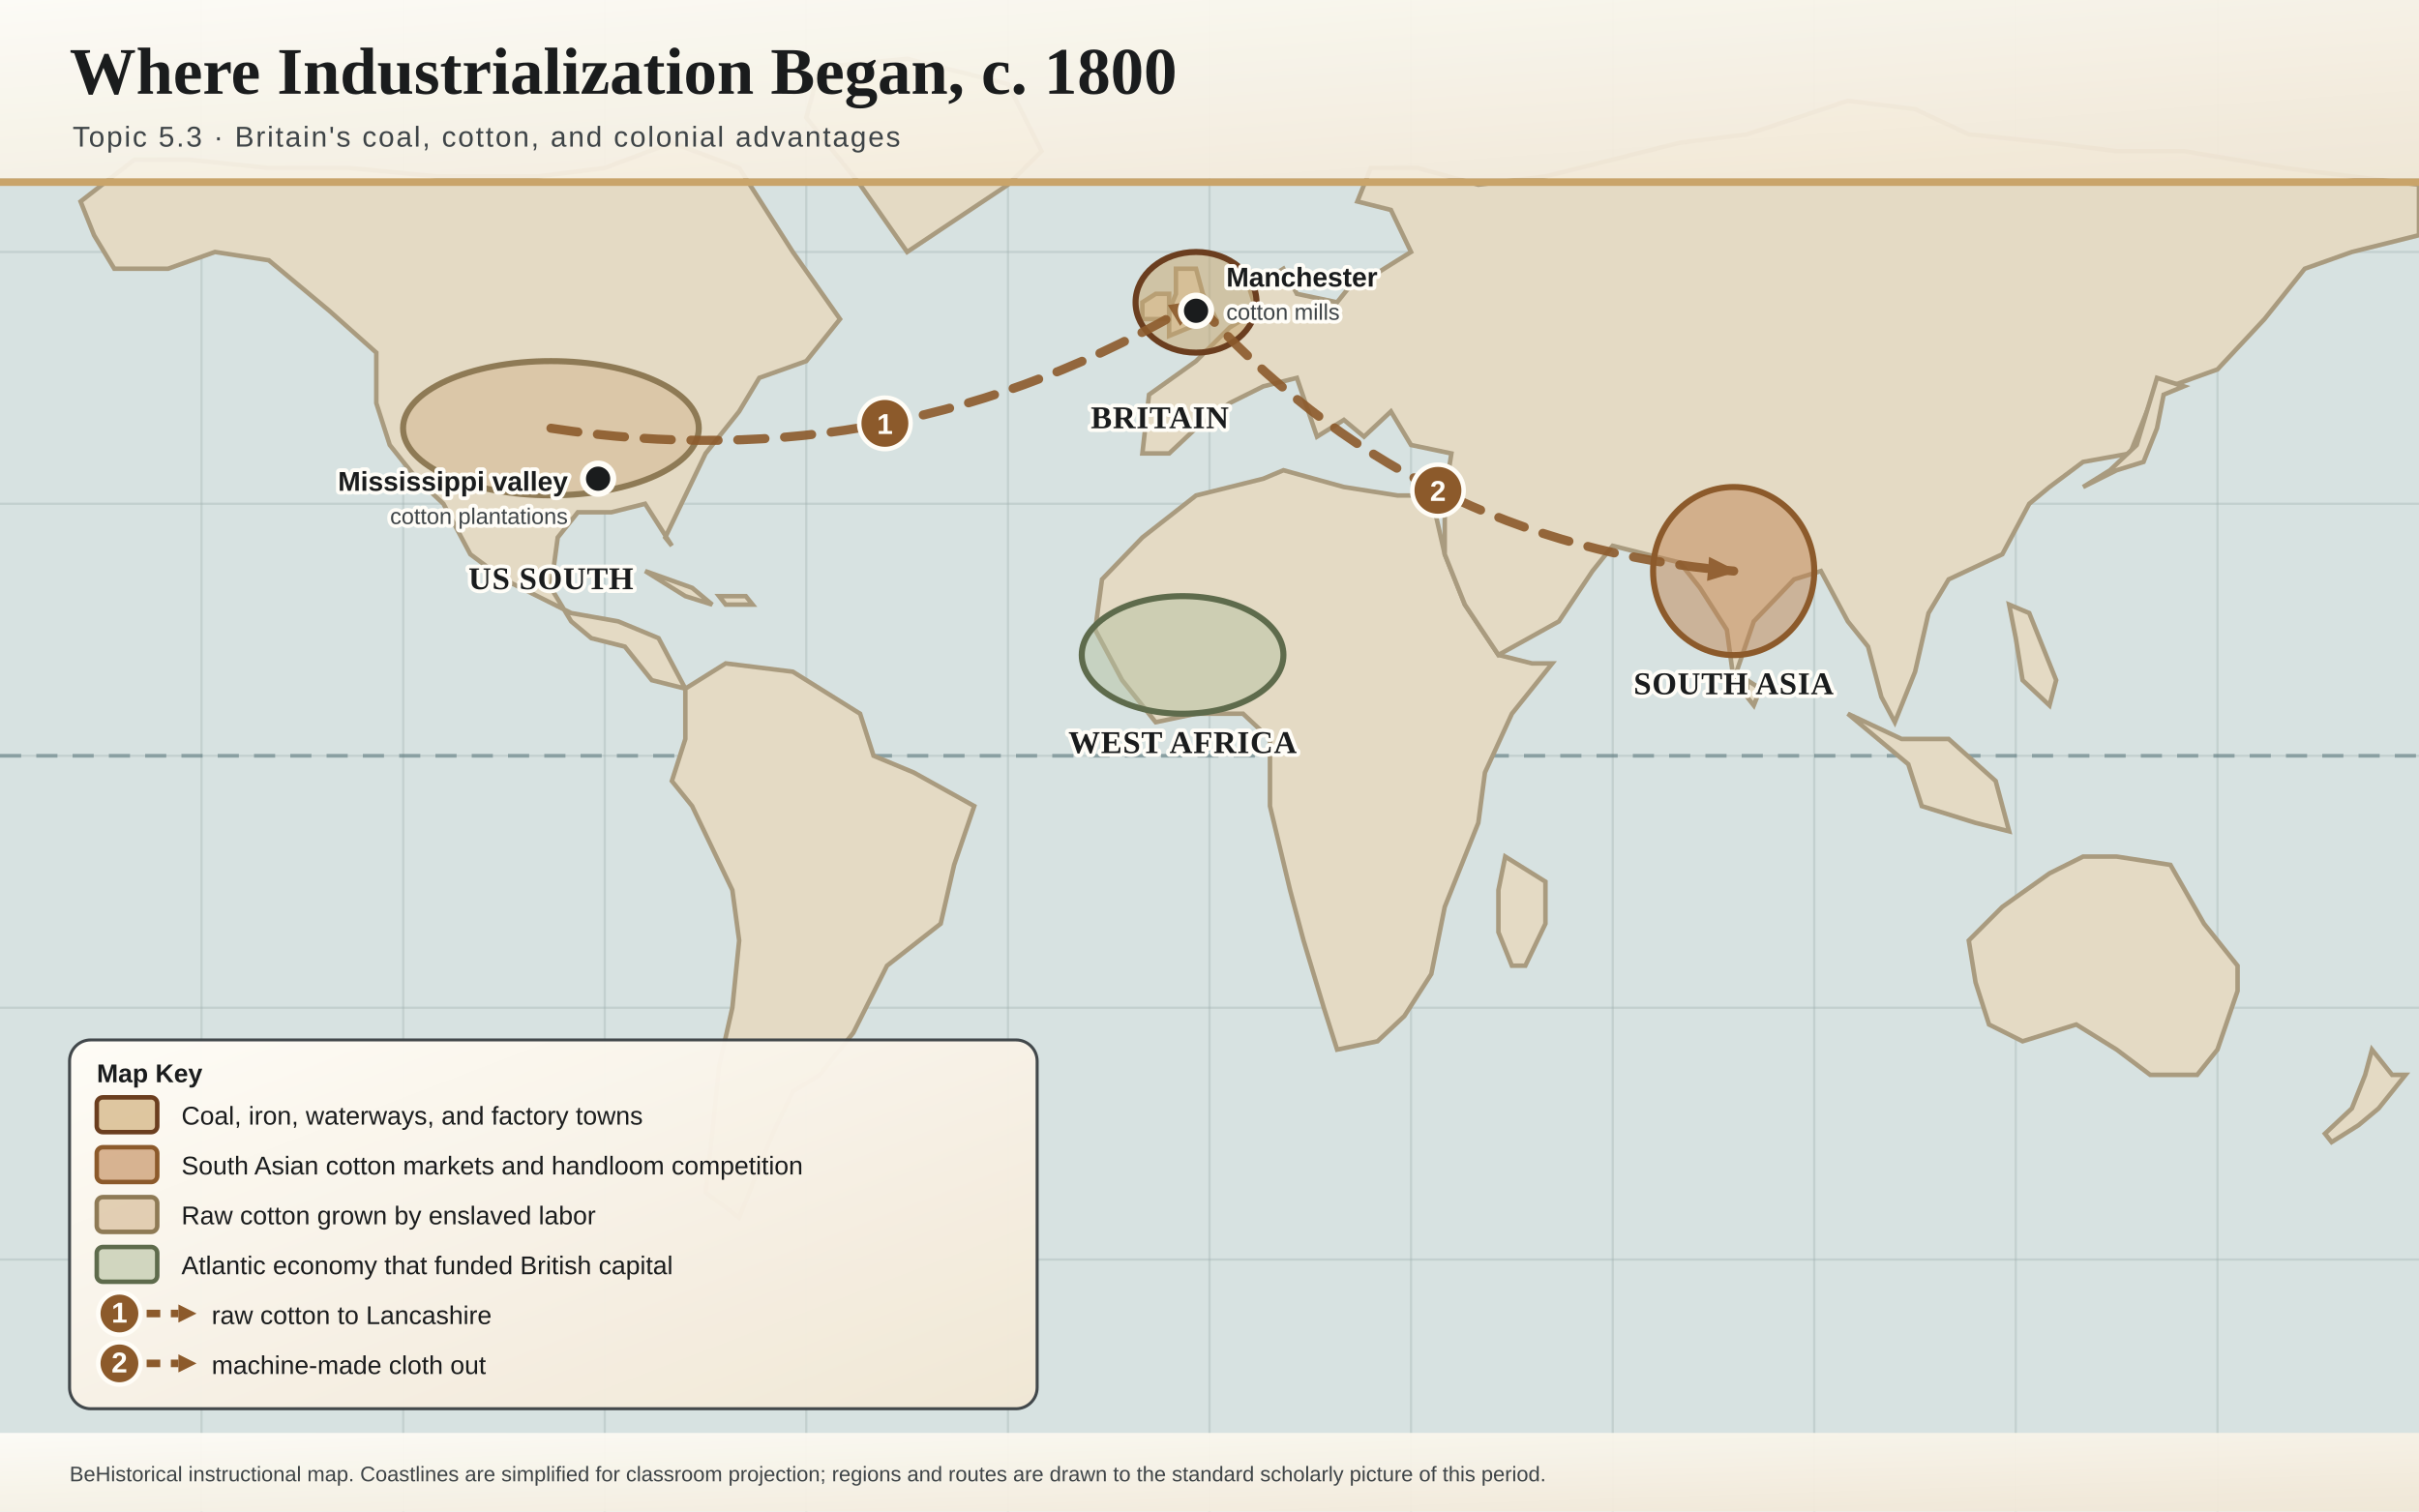
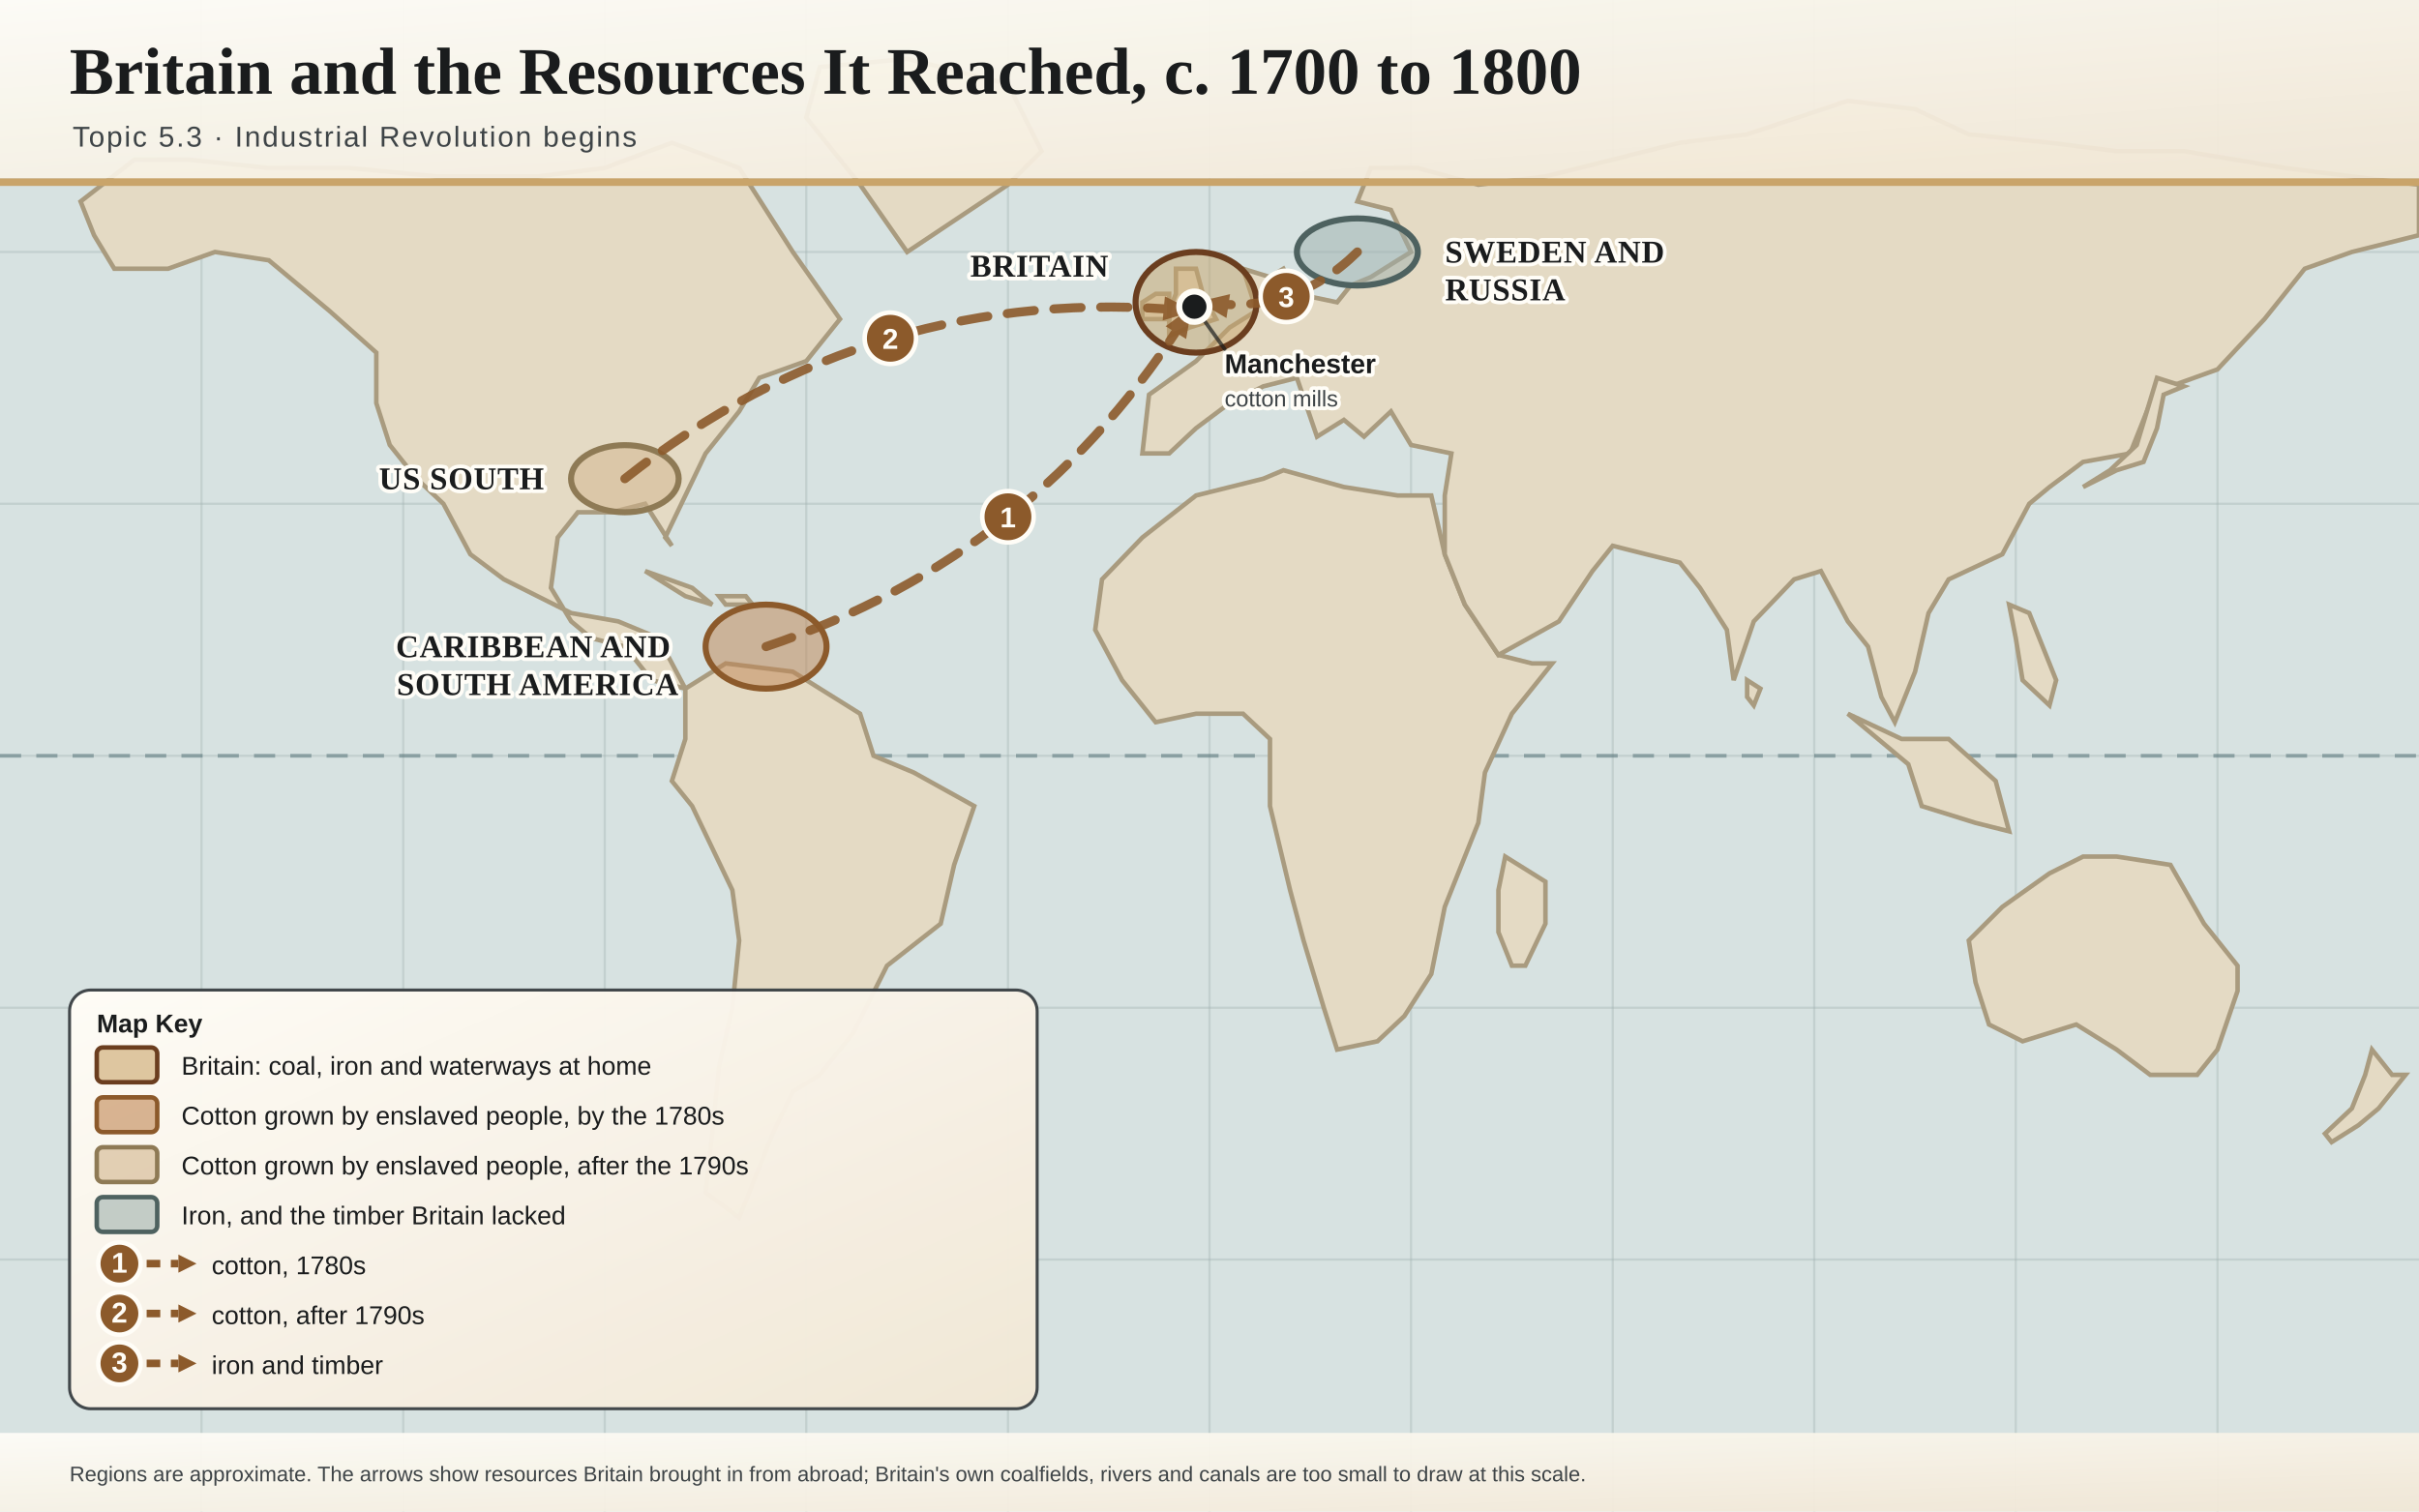
<svg xmlns="http://www.w3.org/2000/svg" width="1600" height="1000" viewBox="0 0 1600 1000" preserveAspectRatio="xMidYMid meet" role="img" aria-labelledby="map-title map-desc">
  <defs>
    <linearGradient id="paper" x1="0" x2="1" y1="0" y2="1">
      <stop offset="0" stop-color="#FFFDF7" />
      <stop offset="1" stop-color="#F1E7D5" />
    </linearGradient>
    <marker id="arrow" markerWidth="20" markerHeight="16" refX="17" refY="8" orient="auto" markerUnits="userSpaceOnUse">
      <path d="M0,0 L20,8 L0,16 Z" fill="#8C5A2B" />
    </marker>
    <style>
      .title{font-family:Georgia,'Times New Roman',serif;font-weight:700;font-size:44px;fill:#1A1C1D}
      .subtitle{font-family:Arial,Helvetica,sans-serif;font-size:19px;fill:#3E4447;letter-spacing:1.2px;text-transform:uppercase}
      .region{font-family:Georgia,'Times New Roman',serif;font-weight:700;font-size:21px;letter-spacing:.5px}
      .place{font-family:Arial,Helvetica,sans-serif;font-weight:700;font-size:18px;fill:#1A1C1D}
      .placenote{font-family:Arial,Helvetica,sans-serif;font-size:15px;fill:#3E4447}
      .small{font-family:Arial,Helvetica,sans-serif;font-size:17px;fill:#1A1C1D}
      .tiny{font-family:Arial,Helvetica,sans-serif;font-size:14px;fill:#3E4447}
      .badgenum{font-family:Arial,Helvetica,sans-serif;font-weight:700;font-size:19px;fill:#FFFDF7}
      .badge{fill:#8C5A2B;stroke:#FFFDF7;stroke-width:3}
      .halo{paint-order:stroke;stroke:#FFFDF7;stroke-width:5;stroke-linejoin:round}
      .city{fill:#1A1C1D;stroke:#FFFDF7;stroke-width:4}
      .leader{stroke:#1A1C1D;stroke-width:2.5;stroke-linecap:round;opacity:.7}
      .flow{fill:none;stroke:#8C5A2B;stroke-width:6;stroke-linecap:round;opacity:.9}
      #land path{fill:#E4DAC4;stroke:#A99B7F;stroke-width:3}
      #graticule line{stroke:#9FB0AE;stroke-width:1.5;opacity:.35}
    </style>
  </defs>
  <rect width="1600" height="1000" fill="#D7E2E1" />
  <g id="graticule">
    <line x1="133.3" y1="0" x2="133.3" y2="1000" />
    <line x1="266.7" y1="0" x2="266.7" y2="1000" />
    <line x1="400.0" y1="0" x2="400.0" y2="1000" />
    <line x1="533.3" y1="0" x2="533.3" y2="1000" />
    <line x1="666.7" y1="0" x2="666.7" y2="1000" />
    <line x1="800.0" y1="0" x2="800.0" y2="1000" />
    <line x1="933.3" y1="0" x2="933.3" y2="1000" />
    <line x1="1066.7" y1="0" x2="1066.7" y2="1000" />
    <line x1="1200.0" y1="0" x2="1200.0" y2="1000" />
    <line x1="1333.3" y1="0" x2="1333.3" y2="1000" />
    <line x1="1466.7" y1="0" x2="1466.7" y2="1000" />
    <line x1="0" y1="833.3" x2="1600" y2="833.3" />
    <line x1="0" y1="666.7" x2="1600" y2="666.7" />
    <line x1="0" y1="500.0" x2="1600" y2="500.0" />
    <line x1="0" y1="333.3" x2="1600" y2="333.3" />
    <line x1="0" y1="166.7" x2="1600" y2="166.7" />
  </g>
  <line x1="0" y1="500.0" x2="1600" y2="500.0" stroke="#4E6B72" stroke-width="2.5" stroke-dasharray="14 10" opacity=".5" />
  <g id="land">
    <path id="land-greenland" d="M600.0,166.7 L666.7,122.2 L688.9,100.0 L666.7,55.6 L600.0,38.9 L542.2,44.4 L533.3,77.8 L568.9,122.2 L600.0,166.7 Z" />
    <path id="land-northAmerica" d="M53.3,133.3 L88.9,105.6 L124.4,105.6 L177.8,111.1 L231.1,111.1 L288.9,116.7 L355.6,116.7 L400.0,111.1 L444.4,94.4 L488.9,111.1 L524.4,166.7 L555.6,211.1 L533.3,238.9 L502.2,250.0 L488.9,272.2 L466.7,300.0 L440.0,355.6 L444.4,361.1 L426.7,333.3 L404.4,338.9 L382.2,338.9 L368.9,355.6 L364.4,388.9 L377.8,411.1 L391.1,422.2 L413.3,427.8 L431.1,450.0 L453.3,455.6 L435.6,422.2 L408.9,411.1 L377.8,405.6 L333.3,383.3 L311.1,366.7 L293.3,333.3 L275.6,316.7 L257.8,294.4 L248.9,266.7 L248.9,233.3 L217.8,205.6 L177.8,172.2 L142.2,166.7 L111.1,177.8 L75.6,177.8 L62.2,155.6 L53.3,133.3 Z" />
    <path id="land-southAmerica" d="M453.3,455.6 L480.0,438.9 L524.4,444.4 L568.9,472.2 L577.8,500.0 L604.4,511.1 L644.4,533.3 L631.1,572.2 L622.2,611.1 L586.7,638.9 L564.4,683.3 L542.2,711.1 L524.4,722.2 L511.1,750.0 L497.8,783.3 L488.9,805.6 L466.7,788.9 L471.1,750.0 L475.6,705.6 L484.4,666.7 L488.9,622.2 L484.4,588.9 L457.8,533.3 L444.4,516.7 L453.3,488.9 L453.3,455.6 Z" />
    <path id="land-africa" d="M724.4,416.7 L728.9,383.3 L755.6,355.6 L791.1,327.8 L835.6,316.7 L848.9,311.1 L888.9,322.2 L924.4,327.8 L946.7,327.8 L955.6,366.7 L968.9,400.0 L991.1,433.3 L1013.3,438.9 L1026.7,438.9 L1000.0,472.2 L982.2,511.1 L977.8,544.4 L955.6,600.0 L946.7,644.4 L928.9,672.2 L911.1,688.9 L884.4,694.4 L875.6,666.7 L862.2,622.2 L853.3,588.9 L840.0,533.3 L840.0,488.9 L822.2,472.2 L791.1,472.2 L764.4,477.8 L742.2,450.0 L724.4,416.7 Z" />
    <path id="land-eurasia" d="M755.6,300.0 L760.0,261.1 L791.1,238.9 L813.3,216.7 L831.1,205.6 L822.2,177.8 L840.0,183.3 L848.9,177.8 L857.8,194.4 L884.4,200.0 L893.3,188.9 L906.7,183.3 L924.4,172.2 L933.3,166.7 L920.0,138.9 L897.8,133.3 L906.7,111.1 L937.8,111.1 L977.8,122.2 L1022.2,116.7 L1066.7,105.6 L1111.1,94.4 L1155.6,88.9 L1222.2,66.7 L1266.7,72.2 L1302.2,88.9 L1355.6,94.4 L1400.0,100.0 L1444.4,100.0 L1511.1,111.1 L1555.6,116.7 L1600.0,122.2 L1600.0,155.6 L1555.6,166.7 L1524.4,177.8 L1497.8,211.1 L1466.7,244.4 L1435.6,255.6 L1422.2,266.7 L1408.9,300.0 L1377.8,305.6 L1355.6,322.2 L1342.2,333.3 L1324.4,366.7 L1288.9,383.3 L1275.6,405.6 L1266.7,444.4 L1253.3,477.8 L1244.4,461.1 L1235.6,427.8 L1222.2,411.1 L1204.4,377.8 L1186.7,383.3 L1160.0,411.1 L1146.7,450.0 L1142.2,416.7 L1124.4,388.9 L1111.1,372.2 L1088.9,366.7 L1066.7,361.1 L1053.3,377.8 L1031.1,411.1 L991.1,433.3 L968.9,400.0 L955.6,366.7 L955.6,327.8 L960.0,300.0 L933.3,294.4 L920.0,272.2 L902.2,288.9 L888.9,277.8 L871.1,288.9 L857.8,250.0 L835.6,255.6 L813.3,266.7 L791.1,283.3 L773.3,300.0 L755.6,300.0 Z" />
    <path id="land-britain" d="M773.3,222.2 L786.7,216.7 L804.4,211.1 L795.6,194.4 L791.1,177.8 L777.8,177.8 L777.8,194.4 L773.3,205.6 L773.3,222.2 Z" />
    <path id="land-ireland" d="M755.6,211.1 L773.3,211.1 L773.3,194.4 L764.4,194.4 L755.6,200.0 L755.6,211.1 Z" />
    <path id="land-japan" d="M1377.8,322.2 L1400.0,311.1 L1417.8,305.6 L1426.7,283.3 L1431.1,261.1 L1444.4,255.6 L1426.7,250.0 L1413.3,294.4 L1395.6,311.1 L1377.8,322.2 Z" />
    <path id="land-indonesia" d="M1222.2,472.2 L1262.2,505.6 L1271.1,533.3 L1306.7,544.4 L1328.9,550.0 L1320.0,516.7 L1288.9,488.9 L1257.8,488.9 L1222.2,472.2 Z" />
    <path id="land-philippines" d="M1328.9,400.0 L1342.2,405.6 L1351.1,427.8 L1360.0,450.0 L1355.6,466.7 L1337.8,450.0 L1333.3,422.2 L1328.9,400.0 Z" />
    <path id="land-australia" d="M1302.2,622.2 L1306.7,650.0 L1315.6,677.8 L1337.8,688.9 L1373.3,677.8 L1400.0,694.4 L1422.2,711.1 L1453.3,711.1 L1466.7,694.4 L1480.0,655.6 L1480.0,638.9 L1457.8,611.1 L1435.6,572.2 L1400.0,566.7 L1377.8,566.7 L1355.6,577.8 L1324.4,600.0 L1302.2,622.2 Z" />
    <path id="land-newZealand" d="M1568.9,694.4 L1582.2,711.1 L1591.1,711.1 L1573.3,733.3 L1560.0,744.4 L1542.2,755.6 L1537.8,750.0 L1555.6,733.3 L1564.4,711.1 L1568.9,694.4 Z" />
    <path id="land-madagascar" d="M995.6,566.7 L1022.2,583.3 L1022.2,611.1 L1008.9,638.9 L1000.0,638.9 L991.1,616.7 L991.1,588.9 L995.6,566.7 Z" />
    <path id="land-cuba" d="M426.7,377.8 L457.8,388.9 L471.1,400.0 L453.3,394.4 L426.7,377.8 Z" />
    <path id="land-hispaniola" d="M475.6,394.4 L493.3,394.4 L497.8,400.0 L480.0,400.0 L475.6,394.4 Z" />
    <path id="land-sriLanka" d="M1155.6,450.0 L1164.4,455.6 L1160.0,466.7 L1155.6,461.1 L1155.6,450.0 Z" />
  </g>
  <g id="highlights">
    <ellipse cx="791.1" cy="200.0" rx="40.0" ry="33.3" fill="#C9A46A" fill-opacity="0.5" stroke="#6B3E1F" stroke-width="4" />
-     <ellipse cx="1146.7" cy="377.8" rx="53.3" ry="55.6" fill="#C08552" fill-opacity="0.5" stroke="#8C5A2B" stroke-width="4" />
-     <ellipse cx="364.4" cy="283.3" rx="97.8" ry="44.4" fill="#D2B48C" fill-opacity="0.5" stroke="#8E7A55" stroke-width="4" />
-     <ellipse cx="782.2" cy="433.3" rx="66.7" ry="38.9" fill="#B6C2A2" fill-opacity="0.5" stroke="#5E6B4C" stroke-width="4" />
+     <ellipse cx="506.7" cy="427.8" rx="40.0" ry="27.8" fill="#C08552" fill-opacity="0.5" stroke="#8C5A2B" stroke-width="4" />
+     <ellipse cx="413.3" cy="316.7" rx="35.6" ry="22.2" fill="#D2B48C" fill-opacity="0.5" stroke="#8E7A55" stroke-width="4" />
+     <ellipse cx="897.8" cy="166.7" rx="40.0" ry="22.2" fill="#9FB0AE" fill-opacity="0.5" stroke="#4E6260" stroke-width="4" />
  </g>
  <g id="flows">
-     <path class="flow" d="M364.4,283.3 Q592.8,318.5 791.1,200.0" stroke-dasharray="18 13" marker-end="url(#arrow)" />
-     <circle class="badge" cx="585.3" cy="280.1" r="17" />
-     <text class="badgenum" x="585.3" y="287.1" text-anchor="middle">1</text>
-     <path class="flow" d="M791.1,200.0 Q933.3,360.0 1146.7,377.8" stroke-dasharray="18 13" marker-end="url(#arrow)" />
-     <circle class="badge" cx="951.1" cy="324.4" r="17" />
-     <text class="badgenum" x="951.1" y="331.4" text-anchor="middle">2</text>
+     <path class="flow" d="M506.7,427.8 Q686.7,367.1 786.7,205.6" stroke-dasharray="18 13" marker-end="url(#arrow)" />
+     <circle class="badge" cx="666.7" cy="341.9" r="17" />
+     <text class="badgenum" x="666.7" y="348.9" text-anchor="middle">1</text>
+     <path class="flow" d="M413.3,316.7 Q577.8,186.4 786.7,205.6" stroke-dasharray="18 13" marker-end="url(#arrow)" />
+     <circle class="badge" cx="588.9" cy="223.8" r="17" />
+     <text class="badgenum" x="588.9" y="230.8" text-anchor="middle">2</text>
+     <path class="flow" d="M897.8,166.7 Q855.0,208.9 795.6,200.0" stroke-dasharray="18 13" marker-end="url(#arrow)" />
+     <circle class="badge" cx="850.8" cy="196.1" r="17" />
+     <text class="badgenum" x="850.8" y="203.1" text-anchor="middle">3</text>
  </g>
  <g id="region-labels">
-     <text class="region halo" x="767.1" y="283.3" text-anchor="middle" fill="#1A1C1D">
-       <tspan x="767.1" dy="0">BRITAIN</tspan>
+     <text class="region halo" x="733.1" y="183.0" text-anchor="end" fill="#1A1C1D">
+       <tspan x="733.1" dy="0">BRITAIN</tspan>
    </text>
-     <text class="region halo" x="1146.7" y="459.3" text-anchor="middle" fill="#1A1C1D">
-       <tspan x="1146.7" dy="0">SOUTH ASIA</tspan>
+     <text class="region halo" x="448.7" y="434.8" text-anchor="end" fill="#1A1C1D">
+       <tspan x="448.7" dy="0">CARIBBEAN AND</tspan>
+       <tspan x="448.7" dy="25">SOUTH AMERICA</tspan>
    </text>
-     <text class="region halo" x="364.4" y="389.8" text-anchor="middle" fill="#1A1C1D">
-       <tspan x="364.4" dy="0">US SOUTH</tspan>
+     <text class="region halo" x="359.8" y="323.7" text-anchor="end" fill="#1A1C1D">
+       <tspan x="359.8" dy="0">US SOUTH</tspan>
    </text>
-     <text class="region halo" x="782.2" y="498.2" text-anchor="middle" fill="#1A1C1D">
-       <tspan x="782.2" dy="0">WEST AFRICA</tspan>
+     <text class="region halo" x="955.8" y="173.7" text-anchor="start" fill="#1A1C1D">
+       <tspan x="955.8" dy="0">SWEDEN AND</tspan>
+       <tspan x="955.8" dy="25">RUSSIA</tspan>
    </text>
  </g>
  <g id="places">
-     <circle class="city" cx="791.1" cy="205.6" r="10" />
-     <text class="place halo" x="811.1" y="189.6" text-anchor="start">Manchester</text>
-     <text class="placenote halo" x="811.1" y="211.6" text-anchor="start">cotton mills</text>
-     <circle class="city" cx="395.6" cy="316.7" r="10" />
-     <text class="place halo" x="375.6" y="324.7" text-anchor="end">Mississippi valley</text>
-     <text class="placenote halo" x="375.6" y="346.7" text-anchor="end">cotton plantations</text>
+     <line class="leader" x1="790.0" y1="202.9" x2="810.0" y2="230.9" />
+     <circle class="city" cx="790.0" cy="202.9" r="10" />
+     <text class="place halo" x="810.0" y="246.9" text-anchor="start">Manchester</text>
+     <text class="placenote halo" x="810.0" y="268.9" text-anchor="start">cotton mills</text>
  </g>
  <g id="titleband">
    <rect x="0" y="0" width="1600" height="118" fill="url(#paper)" opacity=".93" />
    <rect x="0" y="118" width="1600" height="5" fill="#C9A46A" />
-     <text class="title" x="46" y="62">Where Industrialization Began, c. 1800</text>
-     <text class="subtitle" x="48" y="97">Topic 5.3 · Britain's coal, cotton, and colonial advantages</text>
+     <text class="title" x="46" y="62">Britain and the Resources It Reached, c. 1700 to 1800</text>
+     <text class="subtitle" x="48" y="97">Topic 5.3 · Industrial Revolution begins</text>
  </g>
-   <g id="legend" transform="translate(46,688)">
-     <rect x="0" y="0" width="640" height="244" rx="14" fill="url(#paper)" stroke="#3E4447" stroke-width="2" opacity=".97" />
+   <g id="legend" transform="translate(46,655)">
+     <rect x="0" y="0" width="640" height="277" rx="14" fill="url(#paper)" stroke="#3E4447" stroke-width="2" opacity=".97" />
    <text class="small" x="18" y="28" font-weight="700">Map Key</text>
    <rect x="18" y="38" width="40" height="23" rx="4" fill="#C9A46A" fill-opacity=".6" stroke="#6B3E1F" stroke-width="3" />
-     <text class="small" x="74" y="56">Coal, iron, waterways, and factory towns</text>
+     <text class="small" x="74" y="56">Britain: coal, iron and waterways at home</text>
    <rect x="18" y="71" width="40" height="23" rx="4" fill="#C08552" fill-opacity=".6" stroke="#8C5A2B" stroke-width="3" />
-     <text class="small" x="74" y="89">South Asian cotton markets and handloom competition</text>
+     <text class="small" x="74" y="89">Cotton grown by enslaved people, by the 1780s</text>
    <rect x="18" y="104" width="40" height="23" rx="4" fill="#D2B48C" fill-opacity=".6" stroke="#8E7A55" stroke-width="3" />
-     <text class="small" x="74" y="122">Raw cotton grown by enslaved labor</text>
-     <rect x="18" y="137" width="40" height="23" rx="4" fill="#B6C2A2" fill-opacity=".6" stroke="#5E6B4C" stroke-width="3" />
-     <text class="small" x="74" y="155">Atlantic economy that funded British capital</text>
+     <text class="small" x="74" y="122">Cotton grown by enslaved people, after the 1790s</text>
+     <rect x="18" y="137" width="40" height="23" rx="4" fill="#9FB0AE" fill-opacity=".6" stroke="#4E6260" stroke-width="3" />
+     <text class="small" x="74" y="155">Iron, and the timber Britain lacked</text>
    <circle class="badge" cx="33" cy="181" r="14" />
    <text class="badgenum" x="33" y="187" text-anchor="middle" font-size="16">1</text>
    <line x1="51" x2="72" y1="181" y2="181" stroke="#8C5A2B" stroke-width="5" stroke-dasharray="9 7" />
    <path d="M72,175 L84,181 L72,187 Z" fill="#8C5A2B" />
-     <text class="small" x="94" y="188">raw cotton to Lancashire</text>
+     <text class="small" x="94" y="188">cotton, 1780s</text>
    <circle class="badge" cx="33" cy="214" r="14" />
    <text class="badgenum" x="33" y="220" text-anchor="middle" font-size="16">2</text>
    <line x1="51" x2="72" y1="214" y2="214" stroke="#8C5A2B" stroke-width="5" stroke-dasharray="9 7" />
    <path d="M72,208 L84,214 L72,220 Z" fill="#8C5A2B" />
-     <text class="small" x="94" y="221">machine-made cloth out</text>
+     <text class="small" x="94" y="221">cotton, after 1790s</text>
+     <circle class="badge" cx="33" cy="247" r="14" />
+     <text class="badgenum" x="33" y="253" text-anchor="middle" font-size="16">3</text>
+     <line x1="51" x2="72" y1="247" y2="247" stroke="#8C5A2B" stroke-width="5" stroke-dasharray="9 7" />
+     <path d="M72,241 L84,247 L72,253 Z" fill="#8C5A2B" />
+     <text class="small" x="94" y="254">iron and timber</text>
  </g>
  <rect x="0" y="948" width="1600" height="52" fill="url(#paper)" opacity=".93" />
-   <text class="tiny" x="46" y="980">BeHistorical instructional map. Coastlines are simplified for classroom projection; regions and routes are drawn to the standard scholarly picture of this period.</text>
+   <text class="tiny" x="46" y="980">Regions are approximate. The arrows show resources Britain brought in from abroad; Britain's own coalfields, rivers and canals are too small to draw at this scale.</text>
</svg>
